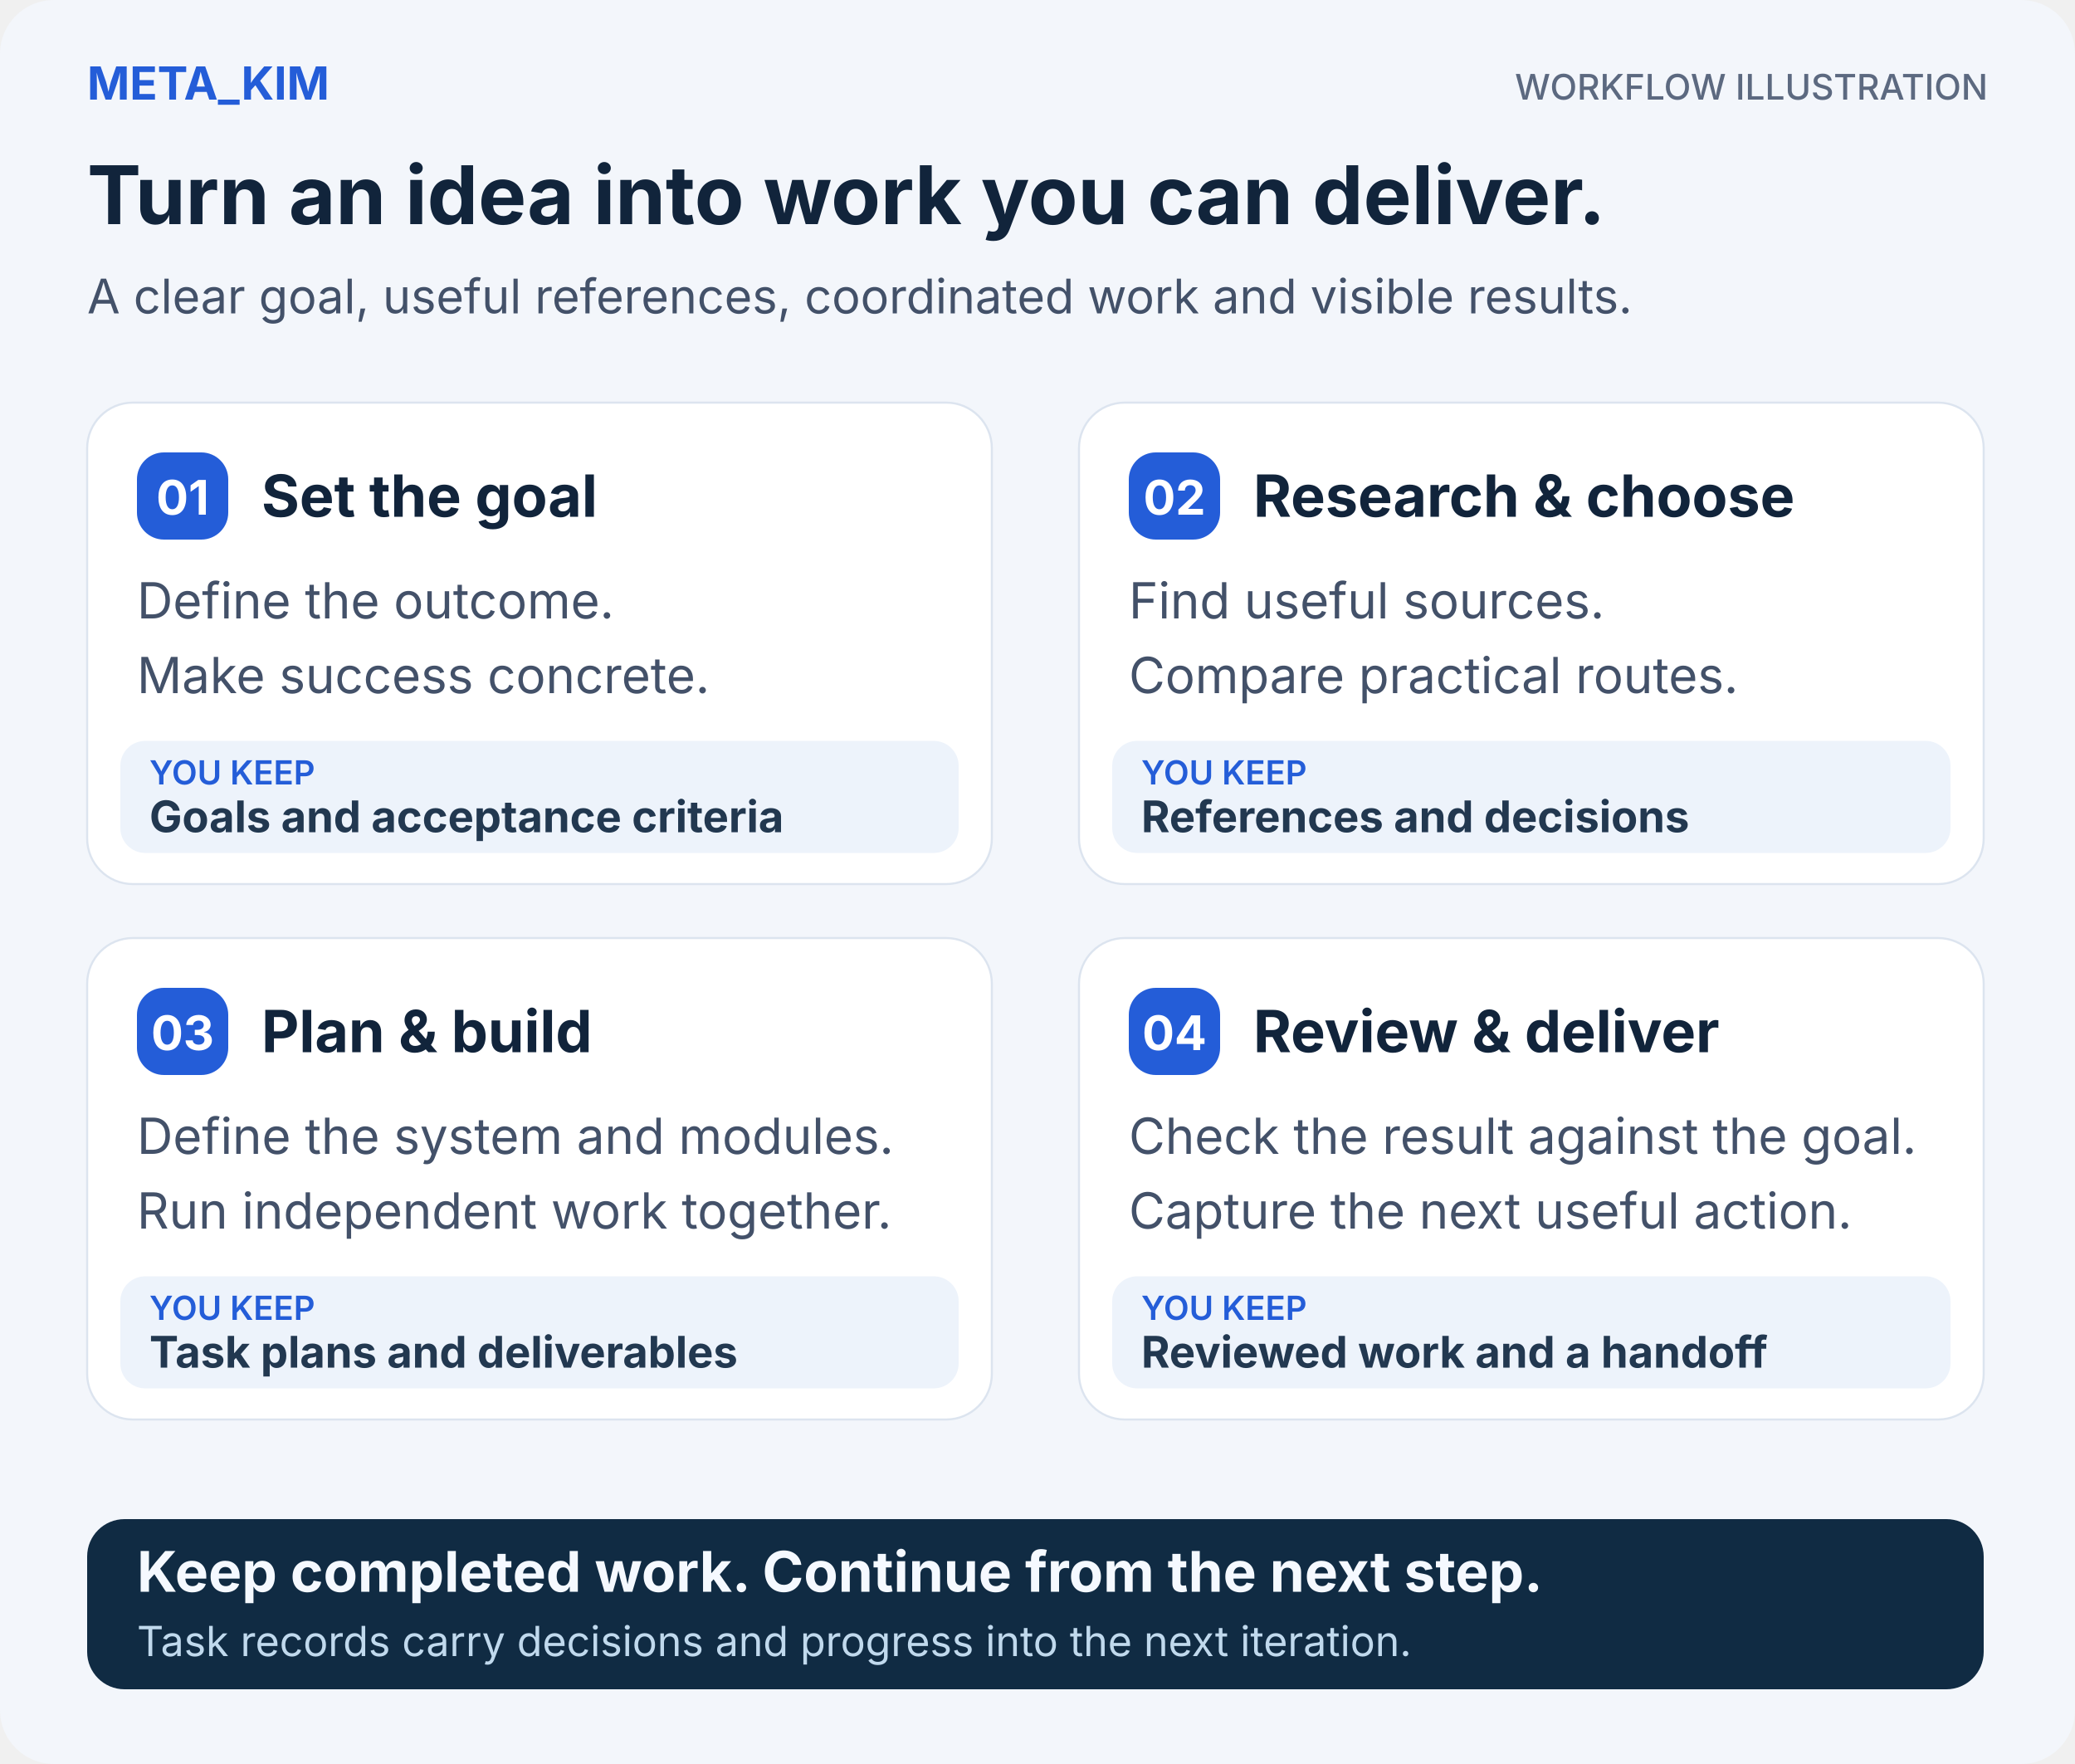
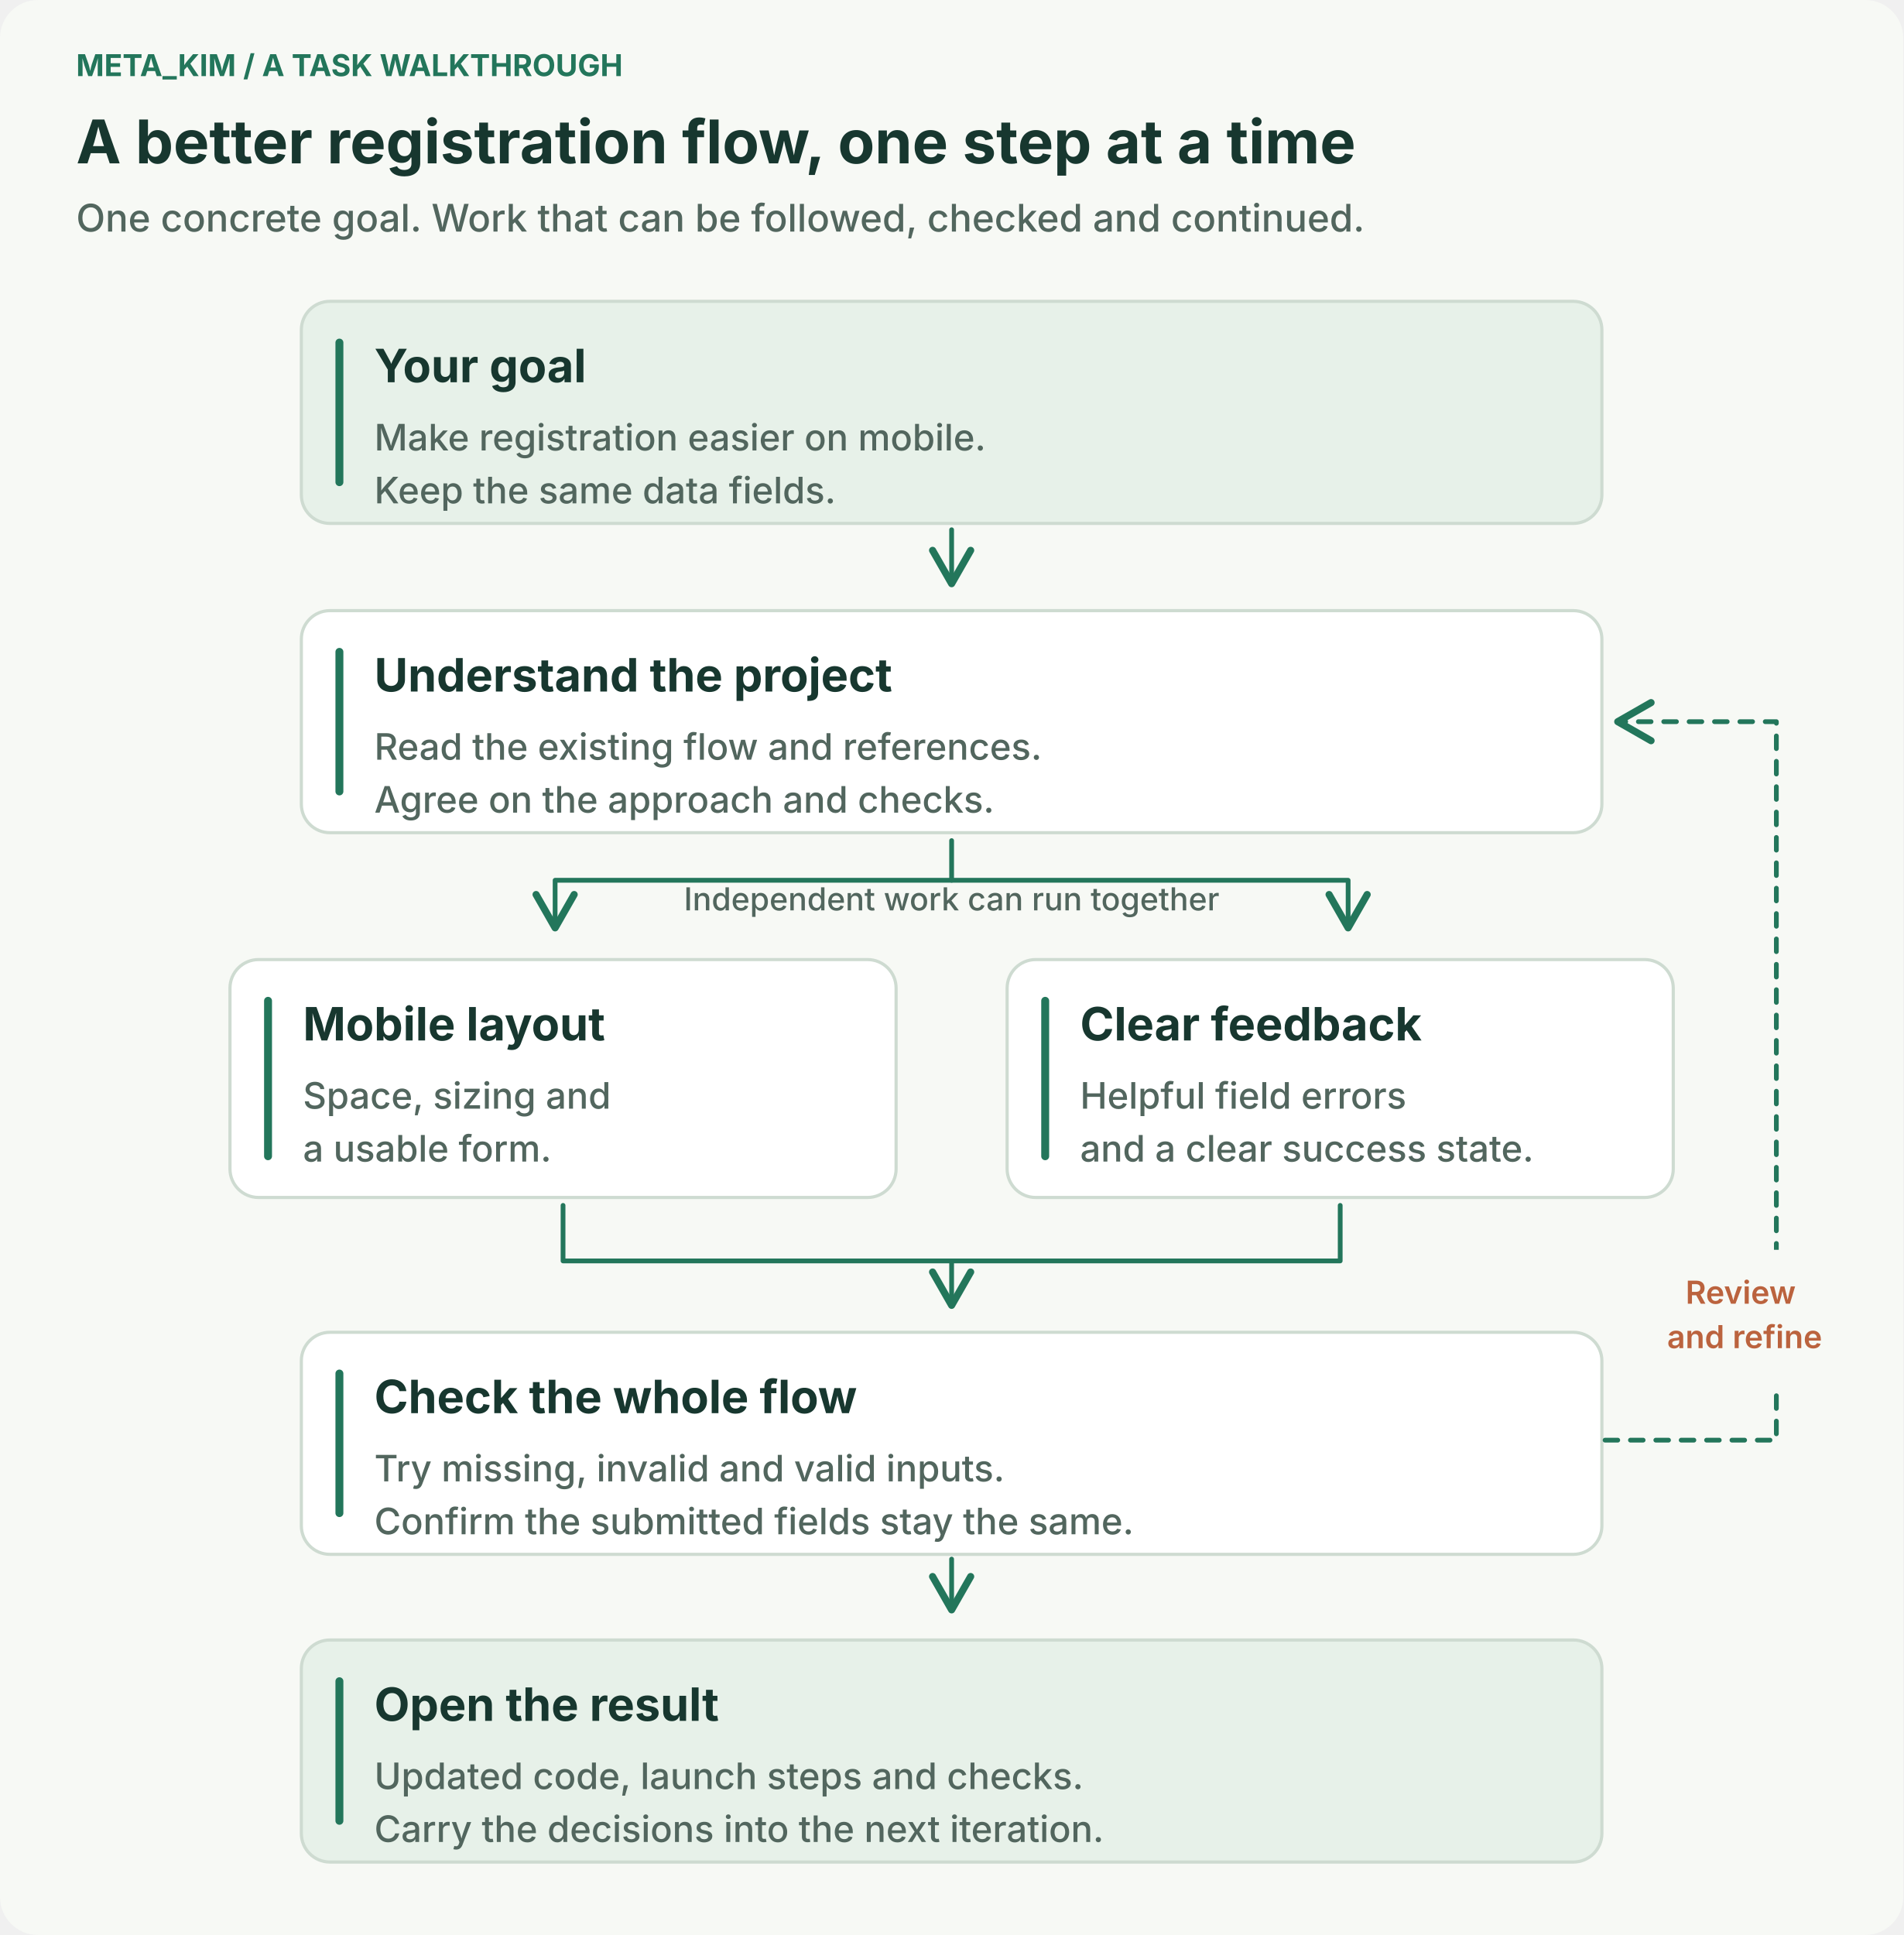
- <svg xmlns="http://www.w3.org/2000/svg" width="1000" height="850" viewBox="0 0 1000 850" lang="en" xml:lang="en" role="img" aria-labelledby="title desc">
-   <style>text{font-family:Inter, Arial,sans-serif} path{stroke-linecap:round;stroke-linejoin:round}</style>
-   <rect x="0" y="0" width="1000" height="850" rx="26" fill="#f3f6fb" stroke="none" />
-   <text x="42" y="48" font-size="22" font-weight="750" fill="#245dd8">META_KIM</text>
-   <text x="958" text-anchor="end" y="48" font-size="17" font-weight="500" fill="#5c6980">WORKFLOW ILLUSTRATION</text>
-   <text x="42" y="108" font-size="39" font-weight="750" fill="#11243b">Turn an idea into work you can deliver.</text>
-   <text x="42" y="151" font-size="23" font-weight="400" fill="#435169">A clear goal, useful references, coordinated work and visible results.</text>
-   <rect x="42" y="194" width="436" height="232" rx="22" fill="#ffffff" stroke="#dce4ef" />
-   <rect x="66" y="218" width="44" height="42" rx="13" fill="#245dd8" stroke="none" />
-   <text x="88" text-anchor="middle" y="248" font-size="23" font-weight="750" fill="#fff">01</text>
-   <text x="126" y="249" font-size="28" font-weight="700" fill="#11243b">Set the goal</text>
-   <text x="66" y="298" font-size="24" font-weight="400" fill="#435169">Define the outcome.</text>
-   <text x="66" y="334" font-size="24" font-weight="400" fill="#435169">Make success concrete.</text>
-   <rect x="58" y="357" width="404" height="54" rx="12" fill="#edf3fb" stroke="none" />
-   <text x="72" y="378" font-size="16" font-weight="600" fill="#245dd8">YOU KEEP</text>
-   <text x="72" y="401" font-size="21" font-weight="650" fill="#223850">Goals and acceptance criteria</text>
-   <rect x="520" y="194" width="436" height="232" rx="22" fill="#ffffff" stroke="#dce4ef" />
-   <rect x="544" y="218" width="44" height="42" rx="13" fill="#245dd8" stroke="none" />
-   <text x="566" text-anchor="middle" y="248" font-size="23" font-weight="750" fill="#fff">02</text>
-   <text x="604" y="249" font-size="28" font-weight="700" fill="#11243b">Research &amp; choose</text>
-   <text x="544" y="298" font-size="24" font-weight="400" fill="#435169">Find useful sources.</text>
-   <text x="544" y="334" font-size="24" font-weight="400" fill="#435169">Compare practical routes.</text>
-   <rect x="536" y="357" width="404" height="54" rx="12" fill="#edf3fb" stroke="none" />
-   <text x="550" y="378" font-size="16" font-weight="600" fill="#245dd8">YOU KEEP</text>
-   <text x="550" y="401" font-size="21" font-weight="650" fill="#223850">References and decisions</text>
-   <rect x="42" y="452" width="436" height="232" rx="22" fill="#ffffff" stroke="#dce4ef" />
-   <rect x="66" y="476" width="44" height="42" rx="13" fill="#245dd8" stroke="none" />
-   <text x="88" text-anchor="middle" y="506" font-size="23" font-weight="750" fill="#fff">03</text>
-   <text x="126" y="507" font-size="28" font-weight="700" fill="#11243b">Plan &amp; build</text>
-   <text x="66" y="556" font-size="24" font-weight="400" fill="#435169">Define the system and modules.</text>
-   <text x="66" y="592" font-size="24" font-weight="400" fill="#435169">Run independent work together.</text>
-   <rect x="58" y="615" width="404" height="54" rx="12" fill="#edf3fb" stroke="none" />
-   <text x="72" y="636" font-size="16" font-weight="600" fill="#245dd8">YOU KEEP</text>
-   <text x="72" y="659" font-size="21" font-weight="650" fill="#223850">Task plans and deliverables</text>
-   <rect x="520" y="452" width="436" height="232" rx="22" fill="#ffffff" stroke="#dce4ef" />
-   <rect x="544" y="476" width="44" height="42" rx="13" fill="#245dd8" stroke="none" />
-   <text x="566" text-anchor="middle" y="506" font-size="23" font-weight="750" fill="#fff">04</text>
-   <text x="604" y="507" font-size="28" font-weight="700" fill="#11243b">Review &amp; deliver</text>
-   <text x="544" y="556" font-size="24" font-weight="400" fill="#435169">Check the result against the goal.</text>
-   <text x="544" y="592" font-size="24" font-weight="400" fill="#435169">Capture the next useful action.</text>
-   <rect x="536" y="615" width="404" height="54" rx="12" fill="#edf3fb" stroke="none" />
-   <text x="550" y="636" font-size="16" font-weight="600" fill="#245dd8">YOU KEEP</text>
-   <text x="550" y="659" font-size="21" font-weight="650" fill="#223850">Reviewed work and a handoff</text>
-   <rect x="42" y="732" width="914" height="82" rx="18" fill="#102b43" stroke="none" />
-   <text x="66" y="767" font-size="27" font-weight="650" fill="#f5f9ff">Keep completed work. Continue from the next step.</text>
-   <text x="66" y="798" font-size="20" font-weight="400" fill="#c0d9ed">Task records carry decisions and progress into the next iteration.</text>
+ <svg xmlns="http://www.w3.org/2000/svg" width="1200" height="1220" viewBox="0 0 1200 1220" role="img" aria-labelledby="title desc" lang="en" xml:lang="en">
+   <style>text{font-family:Inter, Noto Sans, sans-serif}path{stroke-linecap:round;stroke-linejoin:round}</style>
+   <defs>
+     <marker id="arrow" markerWidth="10" markerHeight="10" refX="8" refY="5" orient="auto">
+       <path d="M1 1L8 5L1 9" fill="none" stroke="#23765b" stroke-width="1.5" />
+     </marker>
+   </defs>
+   <rect width="1200" height="1220" rx="24" fill="#f7f9f5" />
+   <text x="48" y="48" font-size="19" font-weight="750" fill="#23765b" text-anchor="start">
+     <tspan x="48" dy="0">META_KIM / A TASK WALKTHROUGH</tspan>
+   </text>
+   <text x="48" y="103" font-size="38" font-weight="750" fill="#17372f" text-anchor="start">
+     <tspan x="48" dy="0">A better registration flow, one step at a time</tspan>
+   </text>
+   <text x="48" y="146" font-size="24" font-weight="450" fill="#52665e" text-anchor="start">
+     <tspan x="48" dy="0">One concrete goal. Work that can be followed, checked and continued.</tspan>
+   </text>
+   <rect x="190" y="190" width="820" height="140" rx="18" fill="#e7f1e9" stroke="#cedbd1" stroke-width="2" />
+   <path d="M214 216v88" stroke="#23765b" stroke-width="5" />
+   <text x="236" y="241" font-size="29" font-weight="700" fill="#17372f" text-anchor="start">
+     <tspan x="236" dy="0">Your goal</tspan>
+   </text>
+   <text x="236" y="284" font-size="23" font-weight="450" fill="#52665e" text-anchor="start">
+     <tspan x="236" dy="0">Make registration easier on mobile.</tspan>
+     <tspan x="236" dy="33.35">Keep the same data fields.</tspan>
+   </text>
+   <path d="M600 334V368" fill="none" stroke="#23765b" stroke-width="3" marker-end="url(#arrow)" />
+   <rect x="190" y="385" width="820" height="140" rx="18" fill="white" stroke="#cedbd1" stroke-width="2" />
+   <path d="M214 411v88" stroke="#23765b" stroke-width="5" />
+   <text x="236" y="436" font-size="29" font-weight="700" fill="#17372f" text-anchor="start">
+     <tspan x="236" dy="0">Understand the project</tspan>
+   </text>
+   <text x="236" y="479" font-size="23" font-weight="450" fill="#52665e" text-anchor="start">
+     <tspan x="236" dy="0">Read the existing flow and references.</tspan>
+     <tspan x="236" dy="33.35">Agree on the approach and checks.</tspan>
+   </text>
+   <path d="M600 530V555H350V585" fill="none" stroke="#23765b" stroke-width="3" marker-end="url(#arrow)" />
+   <path d="M600 555H850V585" fill="none" stroke="#23765b" stroke-width="3" marker-end="url(#arrow)" />
+   <text x="600" y="574" font-size="20" font-weight="500" fill="#52665e" text-anchor="middle">
+     <tspan x="600" dy="0">Independent work can run together</tspan>
+   </text>
+   <rect x="145" y="605" width="420" height="150" rx="18" fill="white" stroke="#cedbd1" stroke-width="2" />
+   <path d="M169 631v98" stroke="#23765b" stroke-width="5" />
+   <text x="191" y="656" font-size="29" font-weight="700" fill="#17372f" text-anchor="start">
+     <tspan x="191" dy="0">Mobile layout</tspan>
+   </text>
+   <text x="191" y="699" font-size="23" font-weight="450" fill="#52665e" text-anchor="start">
+     <tspan x="191" dy="0">Space, sizing and</tspan>
+     <tspan x="191" dy="33.35">a usable form.</tspan>
+   </text>
+   <rect x="635" y="605" width="420" height="150" rx="18" fill="white" stroke="#cedbd1" stroke-width="2" />
+   <path d="M659 631v98" stroke="#23765b" stroke-width="5" />
+   <text x="681" y="656" font-size="29" font-weight="700" fill="#17372f" text-anchor="start">
+     <tspan x="681" dy="0">Clear feedback</tspan>
+   </text>
+   <text x="681" y="699" font-size="23" font-weight="450" fill="#52665e" text-anchor="start">
+     <tspan x="681" dy="0">Helpful field errors</tspan>
+     <tspan x="681" dy="33.35">and a clear success state.</tspan>
+   </text>
+   <path d="M355 760V795H600V823" fill="none" stroke="#23765b" stroke-width="3" marker-end="url(#arrow)" />
+   <path d="M845 760V795H600" fill="none" stroke="#23765b" stroke-width="3" />
+   <rect x="190" y="840" width="820" height="140" rx="18" fill="white" stroke="#cedbd1" stroke-width="2" />
+   <path d="M214 866v88" stroke="#23765b" stroke-width="5" />
+   <text x="236" y="891" font-size="29" font-weight="700" fill="#17372f" text-anchor="start">
+     <tspan x="236" dy="0">Check the whole flow</tspan>
+   </text>
+   <text x="236" y="934" font-size="23" font-weight="450" fill="#52665e" text-anchor="start">
+     <tspan x="236" dy="0">Try missing, invalid and valid inputs.</tspan>
+     <tspan x="236" dy="33.35">Confirm the submitted fields stay the same.</tspan>
+   </text>
+   <path d="M600 983V1015" fill="none" stroke="#23765b" stroke-width="3" marker-end="url(#arrow)" />
+   <rect x="190" y="1034" width="820" height="140" rx="18" fill="#e7f1e9" stroke="#cedbd1" stroke-width="2" />
+   <path d="M214 1060v88" stroke="#23765b" stroke-width="5" />
+   <text x="236" y="1085" font-size="29" font-weight="700" fill="#17372f" text-anchor="start">
+     <tspan x="236" dy="0">Open the result</tspan>
+   </text>
+   <text x="236" y="1128" font-size="23" font-weight="450" fill="#52665e" text-anchor="start">
+     <tspan x="236" dy="0">Updated code, launch steps and checks.</tspan>
+     <tspan x="236" dy="33.35">Carry the decisions into the next iteration.</tspan>
+   </text>
+   <path d="M1012 908H1120V455H1020" fill="none" stroke="#23765b" stroke-width="3" marker-end="url(#arrow)" stroke-dasharray="8 8" />
+   <rect x="1029" y="789" width="140" height="85" rx="10" fill="#f7f9f5" stroke="#f7f9f5" stroke-width="2" />
+   <text x="1100" y="822" font-size="20" font-weight="600" fill="#bb633e" text-anchor="middle">
+     <tspan x="1100" dy="0">Review</tspan>
+     <tspan x="1100" dy="28.0">and refine</tspan>
+   </text>
</svg>
